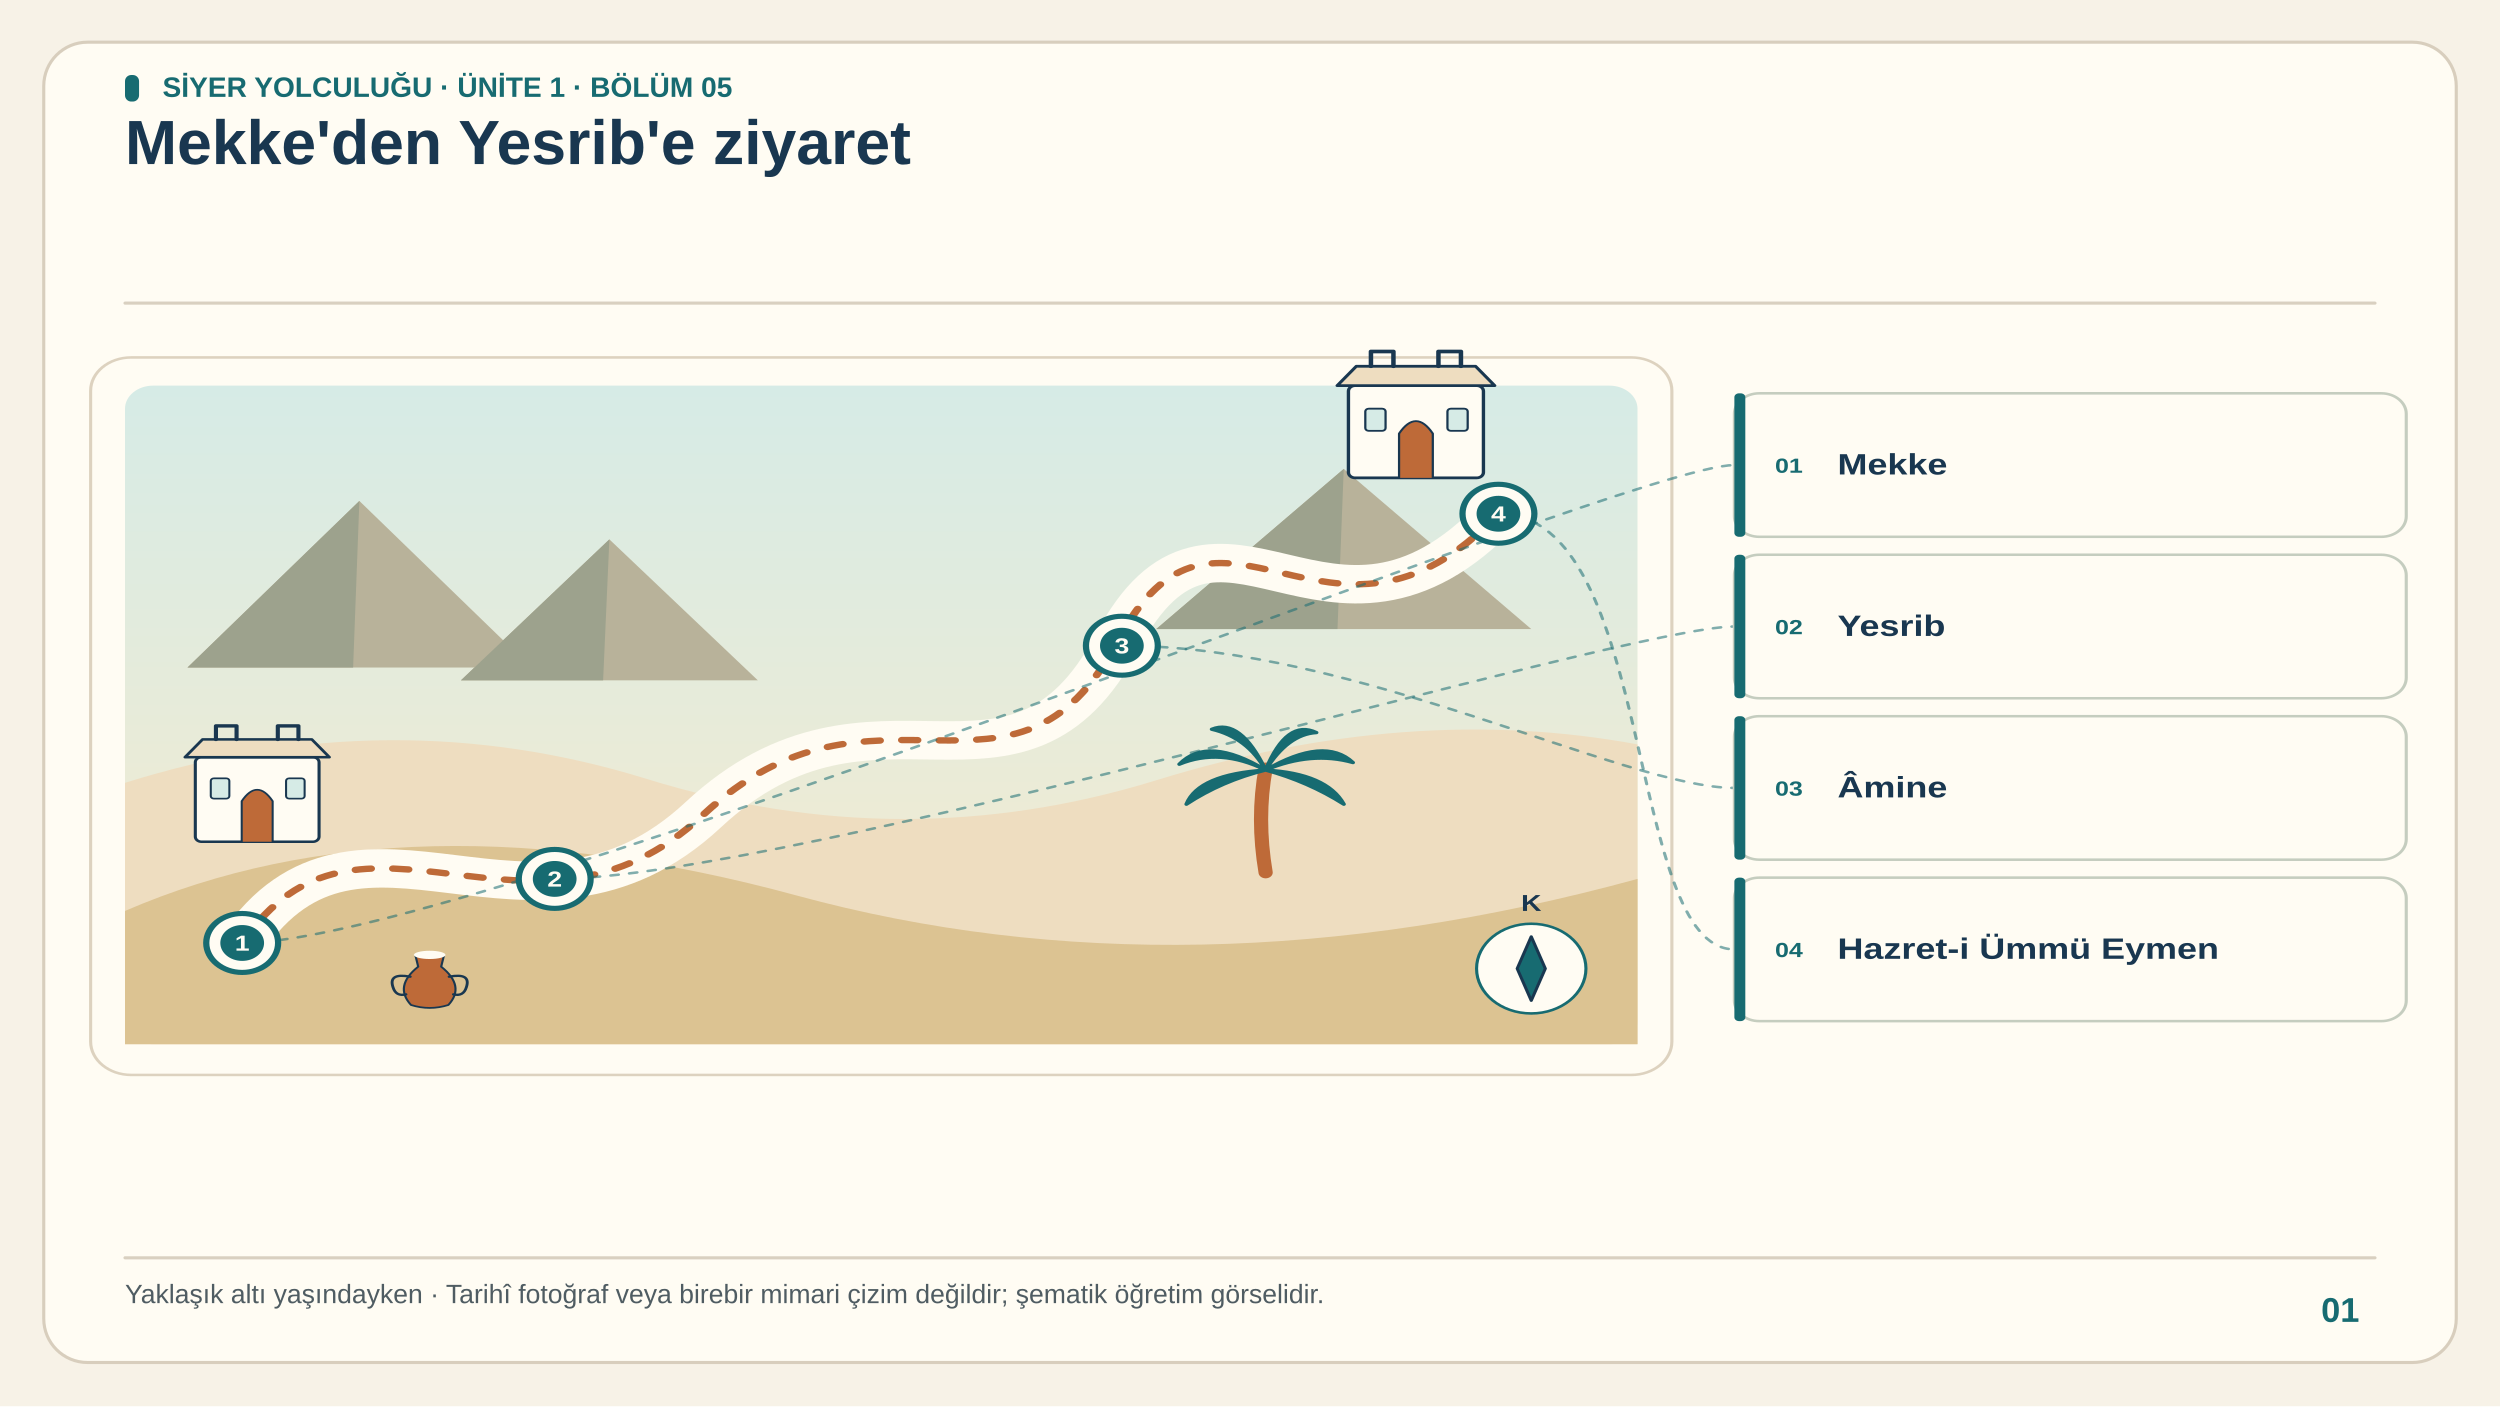
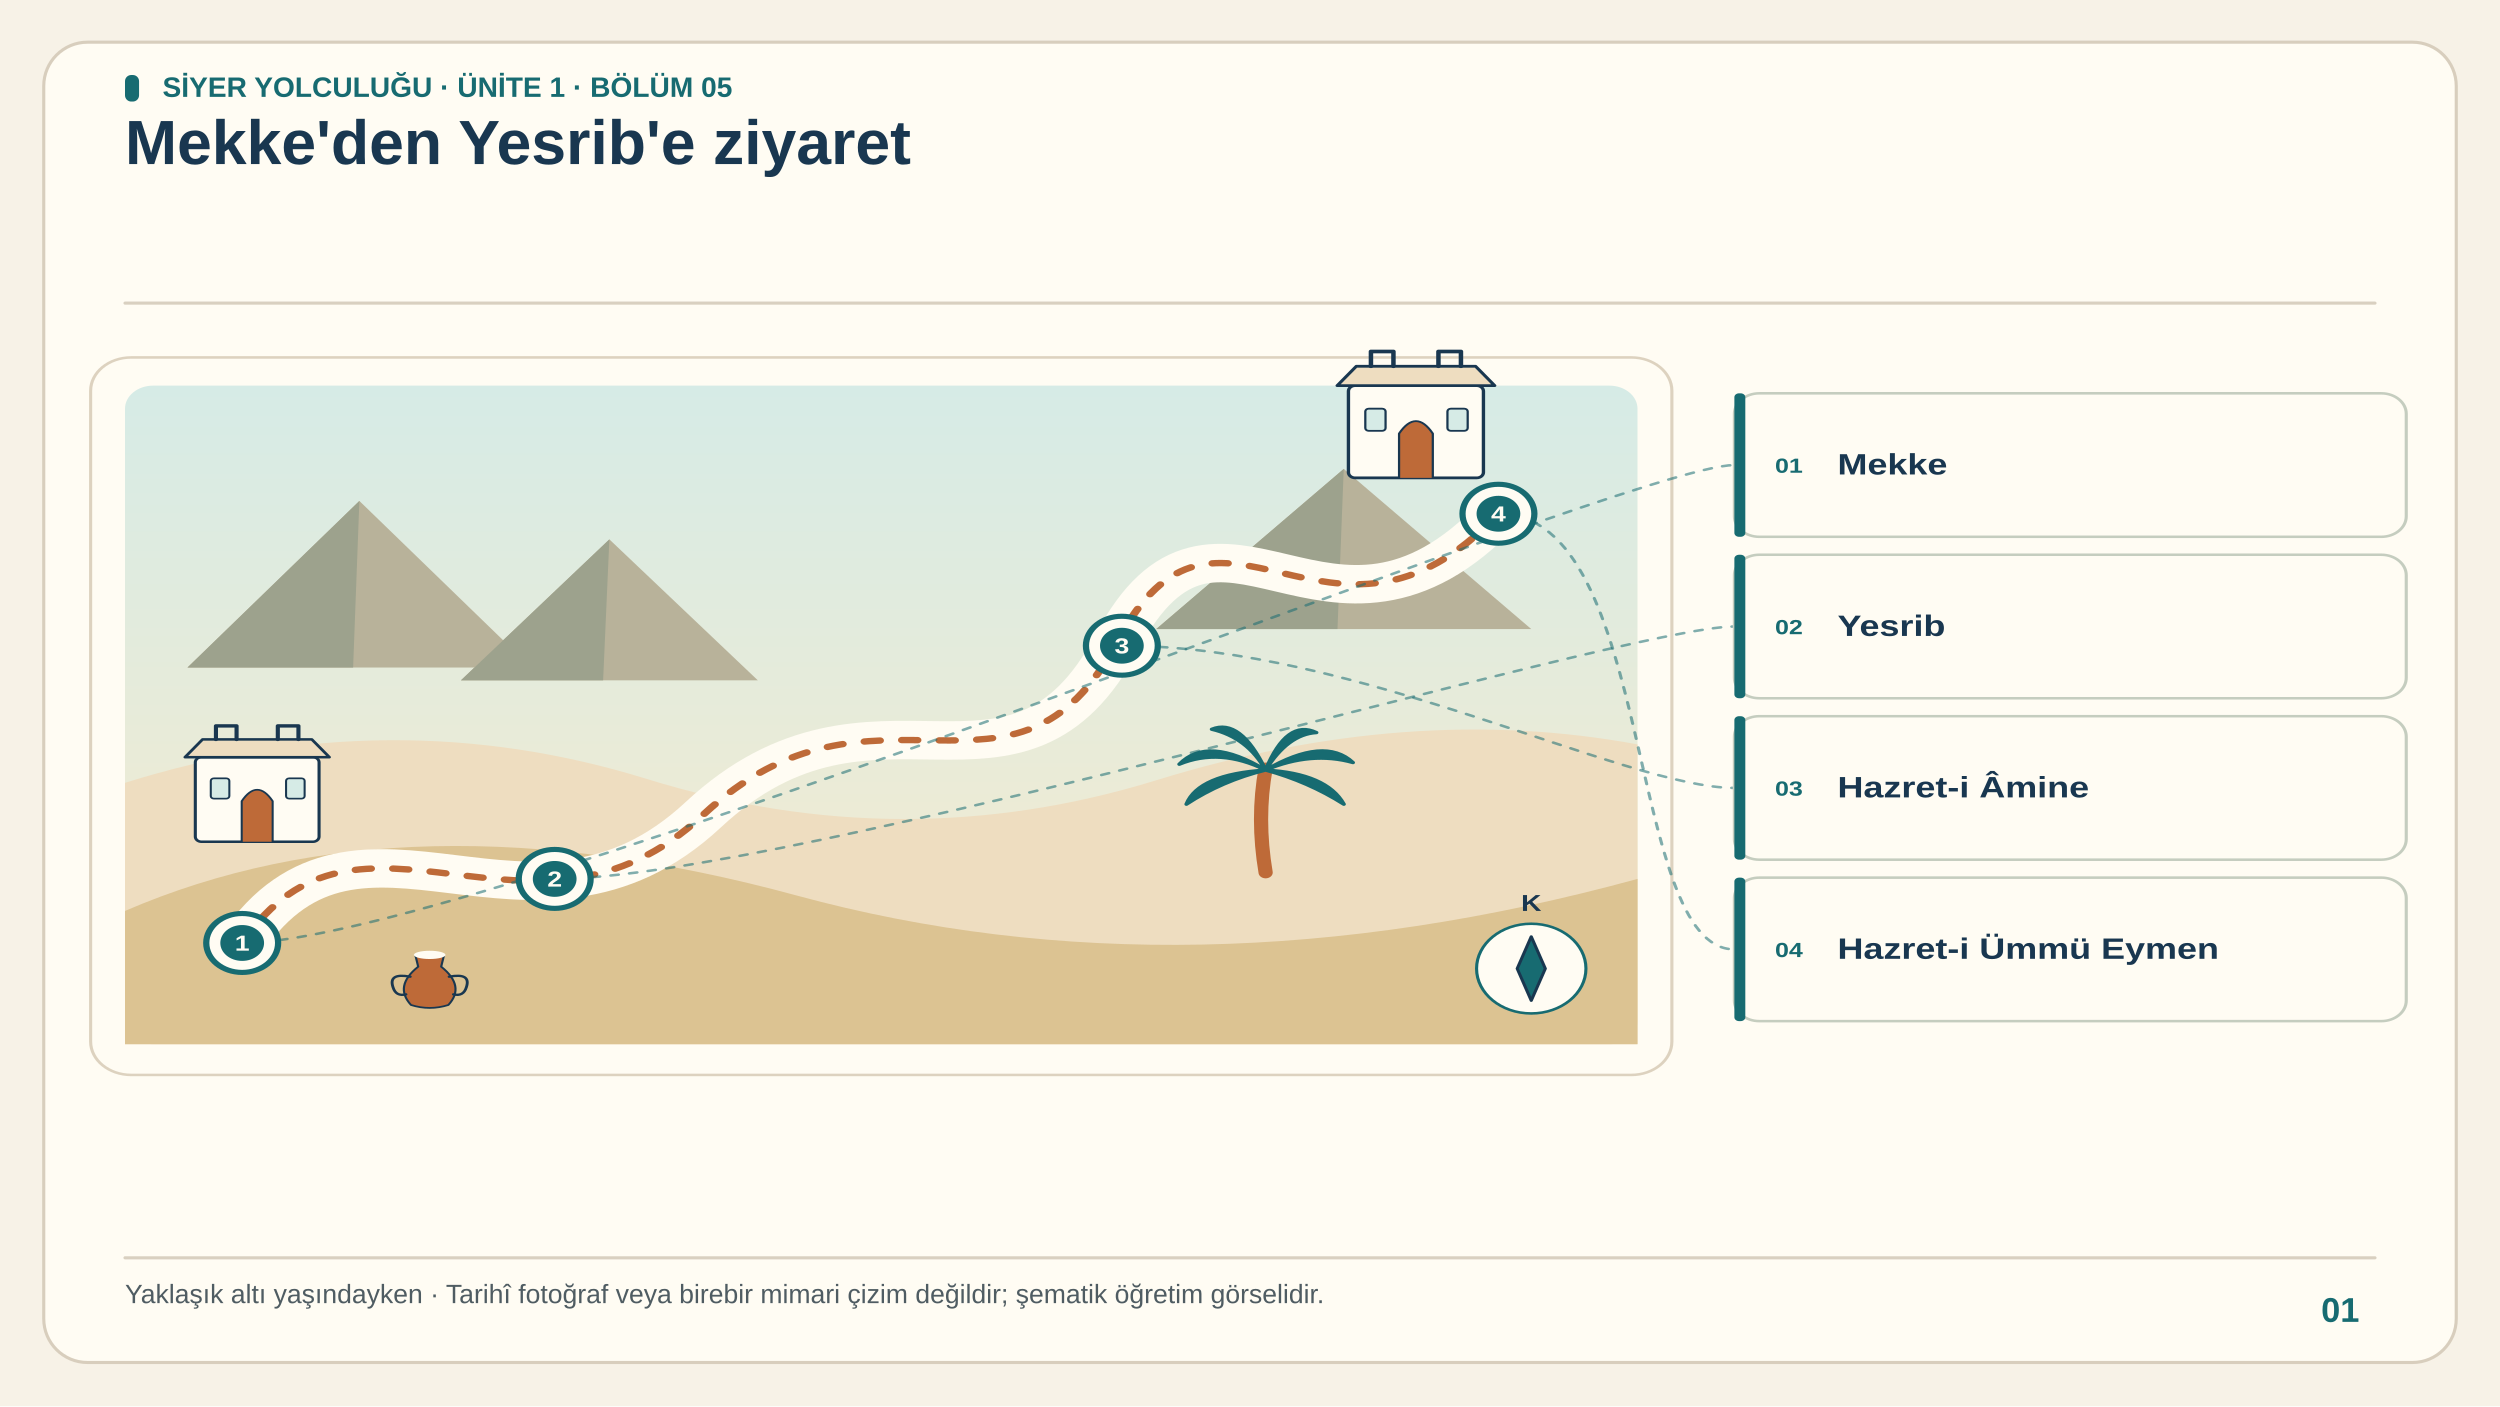
<svg xmlns="http://www.w3.org/2000/svg" width="1600" height="900" viewBox="0 0 1600 900" role="img" aria-labelledby="f5_0title f5_0desc">
  <defs>
    <linearGradient id="f5_0sky" x1="0" y1="0" x2="0" y2="1">
      <stop stop-color="#D6EBE6" />
      <stop offset="1" stop-color="#F8EBCD" />
    </linearGradient>
    <linearGradient id="f5_0wood">
      <stop stop-color="#C79560" />
      <stop offset="1" stop-color="#E2BE80" />
    </linearGradient>
    <filter id="f5_0shadow" x="-15%" y="-15%" width="130%" height="140%">
      <feDropShadow dx="0" dy="6" stdDeviation="7" flood-color="#193750" flood-opacity=".12" />
    </filter>
  </defs>
  <rect x="0" y="0" width="1600" height="900" rx="0" fill="#F7F2E7" stroke="none" stroke-width="1" />
  <rect x="28" y="27" width="1544" height="845" rx="28" fill="#FFFCF3" stroke="#D8CEBD" stroke-width="2" />
  <rect x="80" y="48" width="9" height="17" rx="4" fill="#176B71" stroke="none" stroke-width="1" />
  <text x="104" y="62" font-family="Arial, sans-serif" font-size="18" fill="#176B71" font-weight="700" text-anchor="start">SİYER YOLCULUĞU · ÜNİTE 1 · BÖLÜM 05</text>
  <text x="80" y="105" font-family="Arial, sans-serif" font-size="40" fill="#193750" font-weight="700" text-anchor="start">Mekke'den Yesrib'e ziyaret</text>
  <path d="M80 194 H1520" fill="none" stroke="#D9D0C0" stroke-width="2" stroke-linecap="round" stroke-linejoin="round" />
  <g transform="translate(0 50) scale(1 .82)">
    <rect x="58" y="218" width="1012" height="560" rx="26" fill="#FFFCF3" stroke="#DDD2BF" stroke-width="2" />
    <rect x="80" y="240" width="968" height="514" rx="18" fill="url(#f5_0sky)" stroke="none" stroke-width="1" />
    <path d="M80 550 Q250 485 414 547 T740 548 T1048 520 V754 H80 Z" fill="#EEDDC0" stroke="none" stroke-width="0" stroke-linecap="round" stroke-linejoin="round" />
    <path d="M80 650 Q260 555 510 638 T1048 625 V754 H80 Z" fill="#DCC392" stroke="none" stroke-width="0" stroke-linecap="round" stroke-linejoin="round" />
    <path d="M120 460 L230 330 L340 460 Z" fill="#B8B29A" stroke="none" stroke-width="0" stroke-linecap="round" stroke-linejoin="round" />
    <path d="M120 460 L230 330 L226 460 Z" fill="#9DA28D" stroke="none" stroke-width="0" stroke-linecap="round" stroke-linejoin="round" />
    <path d="M295 470 L390 360 L485 470 Z" fill="#B8B29A" stroke="none" stroke-width="0" stroke-linecap="round" stroke-linejoin="round" />
    <path d="M295 470 L390 360 L386 470 Z" fill="#9DA28D" stroke="none" stroke-width="0" stroke-linecap="round" stroke-linejoin="round" />
    <path d="M740 430 L860 305 L980 430 Z" fill="#B8B29A" stroke="none" stroke-width="0" stroke-linecap="round" stroke-linejoin="round" />
    <path d="M740 430 L860 305 L856 430 Z" fill="#9DA28D" stroke="none" stroke-width="0" stroke-linecap="round" stroke-linejoin="round" />
    <path d="M155 675 C230 540 340 700 450 575 S650 590 715 440 S850 480 959 340" fill="none" stroke="#FFFCF3" stroke-width="30" stroke-linecap="round" stroke-linejoin="round" />
    <path d="M155 675 C230 540 340 700 450 575 S650 590 715 440 S850 480 959 340" fill="none" stroke="#BE6A38" stroke-width="5" stroke-linecap="round" stroke-linejoin="round" stroke-dasharray="10 14" />
    <circle cx="155" cy="675" r="20" fill="#FFFCF3" stroke="#176B71" stroke-width="4" />
    <text x="155" y="682" font-family="Arial, sans-serif" font-size="20" fill="#193750" font-weight="700" text-anchor="middle">1</text>
    <circle cx="355" cy="625" r="20" fill="#FFFCF3" stroke="#176B71" stroke-width="4" />
    <text x="355" y="632" font-family="Arial, sans-serif" font-size="20" fill="#193750" font-weight="700" text-anchor="middle">2</text>
    <circle cx="718" cy="443" r="20" fill="#FFFCF3" stroke="#176B71" stroke-width="4" />
    <text x="718" y="450" font-family="Arial, sans-serif" font-size="20" fill="#193750" font-weight="700" text-anchor="middle">3</text>
    <circle cx="959" cy="340" r="20" fill="#FFFCF3" stroke="#176B71" stroke-width="4" />
    <text x="959" y="347" font-family="Arial, sans-serif" font-size="20" fill="#193750" font-weight="700" text-anchor="middle">4</text>
    <g transform="translate(125 530) scale(0.66)">
      <rect x="0" y="0" width="120" height="100" rx="6" fill="#FFFCF3" stroke="#193750" stroke-width="3" />
      <path d="M-10 0 H130 L113 -21 H7 Z" fill="#EEDDC0" stroke="#193750" stroke-width="3" stroke-linecap="round" stroke-linejoin="round" />
      <path d="M45 100 V52 Q60 25 75 52 V100" fill="#BE6A38" stroke="#193750" stroke-width="2" stroke-linecap="round" stroke-linejoin="round" />
      <rect x="15" y="25" width="18" height="24" rx="3" fill="#D6EBE6" stroke="#193750" stroke-width="2" />
      <rect x="88" y="25" width="18" height="24" rx="3" fill="#D6EBE6" stroke="#193750" stroke-width="2" />
      <path d="M20 -21 V-37 H40 V-21 M80 -21 V-37 H100 V-21" fill="none" stroke="#193750" stroke-width="4" stroke-linecap="round" stroke-linejoin="round" />
    </g>
    <g transform="translate(863 240) scale(0.72)">
      <rect x="0" y="0" width="120" height="100" rx="6" fill="#FFFCF3" stroke="#193750" stroke-width="3" />
      <path d="M-10 0 H130 L113 -21 H7 Z" fill="#EEDDC0" stroke="#193750" stroke-width="3" stroke-linecap="round" stroke-linejoin="round" />
      <path d="M45 100 V52 Q60 25 75 52 V100" fill="#BE6A38" stroke="#193750" stroke-width="2" stroke-linecap="round" stroke-linejoin="round" />
      <rect x="15" y="25" width="18" height="24" rx="3" fill="#D6EBE6" stroke="#193750" stroke-width="2" />
      <rect x="88" y="25" width="18" height="24" rx="3" fill="#D6EBE6" stroke="#193750" stroke-width="2" />
      <path d="M20 -21 V-37 H40 V-21 M80 -21 V-37 H100 V-21" fill="none" stroke="#193750" stroke-width="4" stroke-linecap="round" stroke-linejoin="round" />
    </g>
    <g transform="translate(810 620) scale(0.65)">
      <path d="M0 0 Q-9 -65 0 -125" fill="none" stroke="#BE6A38" stroke-width="14" stroke-linecap="round" stroke-linejoin="round" />
      <path d="M0 -123 Q-57 -165 -85 -130 Q-45 -150 0 -123 M0 -123 Q58 -164 86 -132 Q45 -146 0 -123 M0 -123 Q-25 -186 -53 -172 Q-18 -162 0 -123 M0 -123 Q21 -185 50 -168 Q22 -166 0 -123 M0 -123 Q-66 -118 -78 -82 Q-43 -110 0 -123 M0 -123 Q60 -119 77 -82 Q42 -109 0 -123" fill="#176B71" stroke="#176B71" stroke-width="4" stroke-linecap="round" stroke-linejoin="round" />
    </g>
    <g transform="translate(275 705) scale(0.46)">
      <path d="M-20 -45 H20 L16 -25 Q50 8 26 40 Q0 50 -26 40 Q-50 8 -16 -25 Z" fill="#BE6A38" stroke="#193750" stroke-width="3" stroke-linecap="round" stroke-linejoin="round" />
      <ellipse cx="0" cy="-45" rx="22" ry="7" fill="#FFFCF3" />
      <path d="M-27 -8 Q-58 -15 -51 10 Q-47 26 -33 22 M27 -8 Q58 -15 51 10 Q47 26 33 22" fill="none" stroke="#193750" stroke-width="4" stroke-linecap="round" stroke-linejoin="round" />
    </g>
    <circle cx="980" cy="695" r="35" fill="#FFFCF3" stroke="#176B71" stroke-width="2" />
    <path d="M980 670 L989 695 980 720 971 695 Z" fill="#176B71" stroke="#193750" stroke-width="2" stroke-linecap="round" stroke-linejoin="round" />
    <text x="980" y="650" font-family="Arial, sans-serif" font-size="18" fill="#193750" font-weight="700" text-anchor="middle">K</text>
    <path d="M155 675 C305 675 1040 302 1110 302" fill="none" stroke="#176B71" stroke-width="2" stroke-linecap="round" stroke-linejoin="round" stroke-dasharray="5 7" opacity=".55" />
    <path d="M355 625 C505 625 1040 428 1110 428" fill="none" stroke="#176B71" stroke-width="2" stroke-linecap="round" stroke-linejoin="round" stroke-dasharray="5 7" opacity=".55" />
    <path d="M718 443 C868 443 1040 554 1110 554" fill="none" stroke="#176B71" stroke-width="2" stroke-linecap="round" stroke-linejoin="round" stroke-dasharray="5 7" opacity=".55" />
    <path d="M959 340 C1060 340 1040 680 1110 680" fill="none" stroke="#176B71" stroke-width="2" stroke-linecap="round" stroke-linejoin="round" stroke-dasharray="5 7" opacity=".55" />
    <rect x="1110" y="246" width="430" height="112" rx="16" fill="#FFFCF3" stroke="#C5CDBF" stroke-width="2" />
    <rect x="1110" y="246" width="7" height="112" rx="3" fill="#176B71" stroke="none" stroke-width="1" />
    <text x="1136" y="308" font-family="Arial, sans-serif" font-size="16" fill="#176B71" font-weight="700" text-anchor="start">01</text>
    <text x="1176" y="309.36" font-family="Arial, sans-serif" font-size="23" fill="#193750" font-weight="600" text-anchor="start">Mekke</text>
    <circle cx="155" cy="675" r="23" fill="#FFFCF3" stroke="#176B71" stroke-width="4" />
    <circle cx="155" cy="675" r="14" fill="#176B71" stroke="none" stroke-width="1" />
    <text x="155" y="681" font-family="Arial, sans-serif" font-size="17" fill="#FFFCF3" font-weight="700" text-anchor="middle">1</text>
    <rect x="1110" y="372" width="430" height="112" rx="16" fill="#FFFCF3" stroke="#C5CDBF" stroke-width="2" />
    <rect x="1110" y="372" width="7" height="112" rx="3" fill="#176B71" stroke="none" stroke-width="1" />
    <text x="1136" y="434" font-family="Arial, sans-serif" font-size="16" fill="#176B71" font-weight="700" text-anchor="start">02</text>
    <text x="1176" y="435.36" font-family="Arial, sans-serif" font-size="23" fill="#193750" font-weight="600" text-anchor="start">Yesrib</text>
    <circle cx="355" cy="625" r="23" fill="#FFFCF3" stroke="#176B71" stroke-width="4" />
    <circle cx="355" cy="625" r="14" fill="#176B71" stroke="none" stroke-width="1" />
    <text x="355" y="631" font-family="Arial, sans-serif" font-size="17" fill="#FFFCF3" font-weight="700" text-anchor="middle">2</text>
    <rect x="1110" y="498" width="430" height="112" rx="16" fill="#FFFCF3" stroke="#C5CDBF" stroke-width="2" />
    <rect x="1110" y="498" width="7" height="112" rx="3" fill="#176B71" stroke="none" stroke-width="1" />
    <text x="1136" y="560" font-family="Arial, sans-serif" font-size="16" fill="#176B71" font-weight="700" text-anchor="start">03</text>
-     <text x="1176" y="561.36" font-family="Arial, sans-serif" font-size="23" fill="#193750" font-weight="600" text-anchor="start">Âmine</text>
+     <text x="1176" y="561.36" font-family="Arial, sans-serif" font-size="23" fill="#193750" font-weight="600" text-anchor="start">Hazret-i Âmine</text>
    <circle cx="718" cy="443" r="23" fill="#FFFCF3" stroke="#176B71" stroke-width="4" />
    <circle cx="718" cy="443" r="14" fill="#176B71" stroke="none" stroke-width="1" />
    <text x="718" y="449" font-family="Arial, sans-serif" font-size="17" fill="#FFFCF3" font-weight="700" text-anchor="middle">3</text>
    <rect x="1110" y="624" width="430" height="112" rx="16" fill="#FFFCF3" stroke="#C5CDBF" stroke-width="2" />
    <rect x="1110" y="624" width="7" height="112" rx="3" fill="#176B71" stroke="none" stroke-width="1" />
    <text x="1136" y="686" font-family="Arial, sans-serif" font-size="16" fill="#176B71" font-weight="700" text-anchor="start">04</text>
    <text x="1176" y="687.36" font-family="Arial, sans-serif" font-size="23" fill="#193750" font-weight="600" text-anchor="start">Hazret-i Ümmü Eymen</text>
    <circle cx="959" cy="340" r="23" fill="#FFFCF3" stroke="#176B71" stroke-width="4" />
    <circle cx="959" cy="340" r="14" fill="#176B71" stroke="none" stroke-width="1" />
    <text x="959" y="346" font-family="Arial, sans-serif" font-size="17" fill="#FFFCF3" font-weight="700" text-anchor="middle">4</text>
  </g>
  <path d="M80 805 H1520" fill="none" stroke="#D9D0C0" stroke-width="2" stroke-linecap="round" stroke-linejoin="round" />
  <text x="80" y="834" font-family="Arial, sans-serif" font-size="17" fill="#4F5C62" font-weight="500" text-anchor="start">Yaklaşık altı yaşındayken · Tarihî fotoğraf veya birebir mimari çizim değildir; şematik öğretim görselidir.</text>
  <text x="1510" y="846" font-family="Arial, sans-serif" font-size="22" fill="#176B71" font-weight="700" text-anchor="end">01</text>
</svg>
